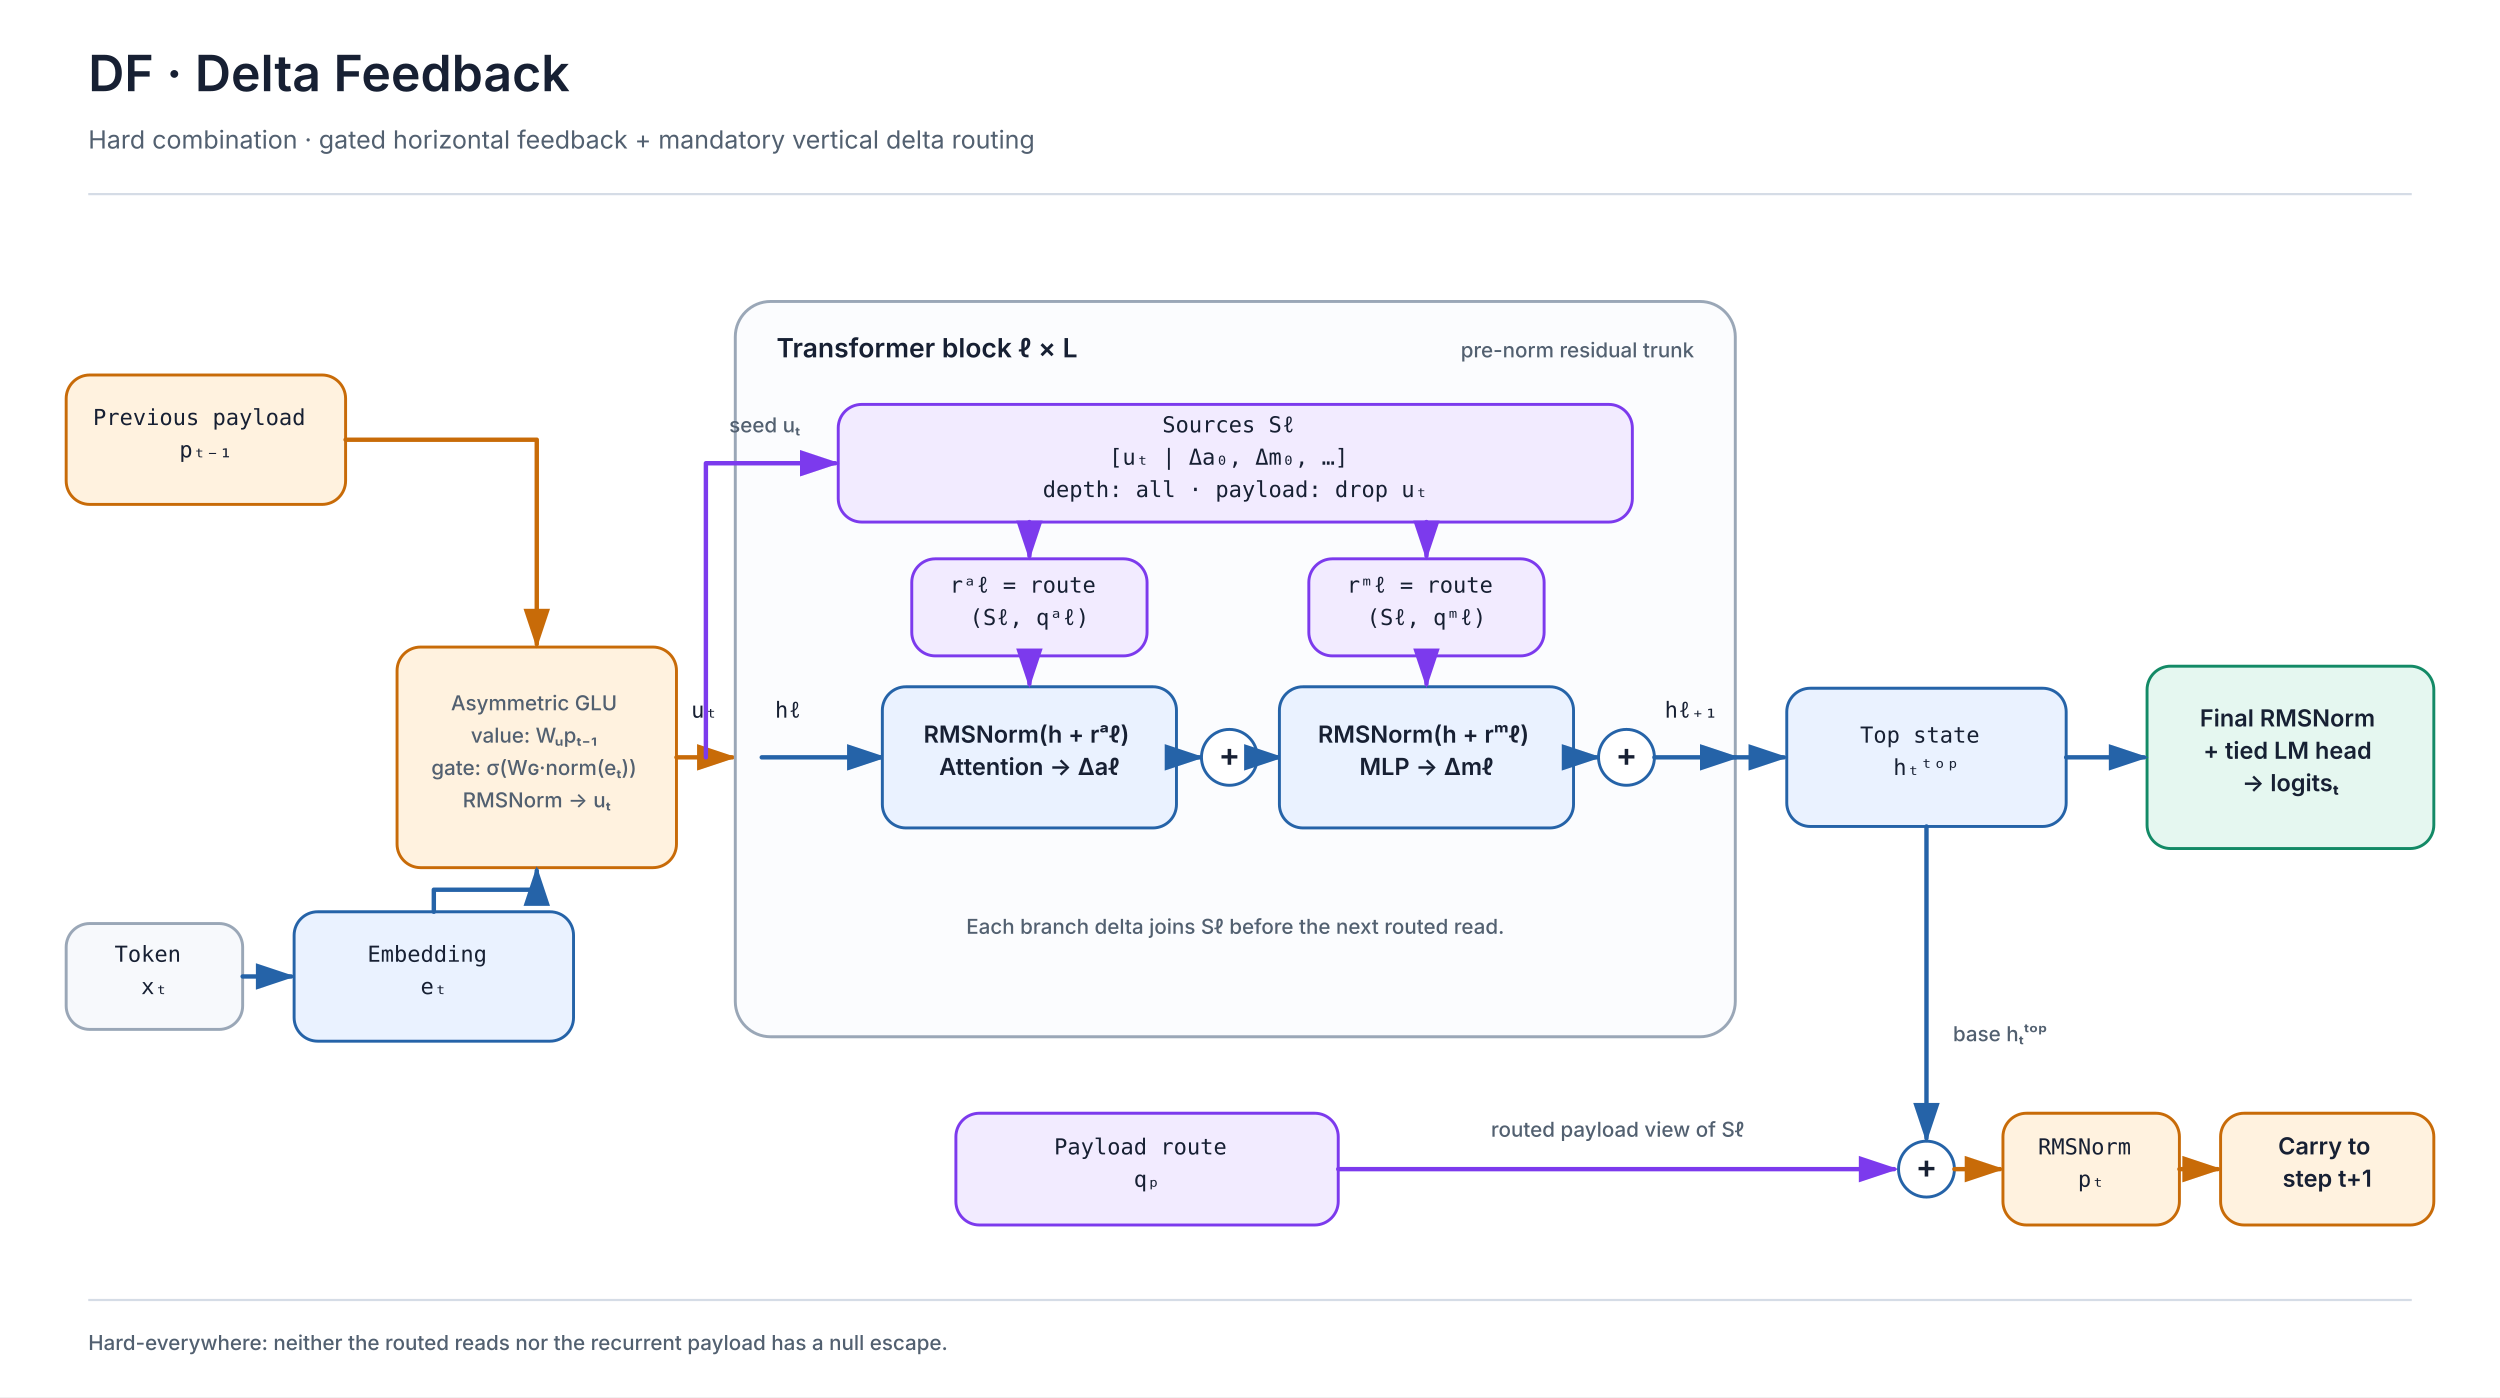
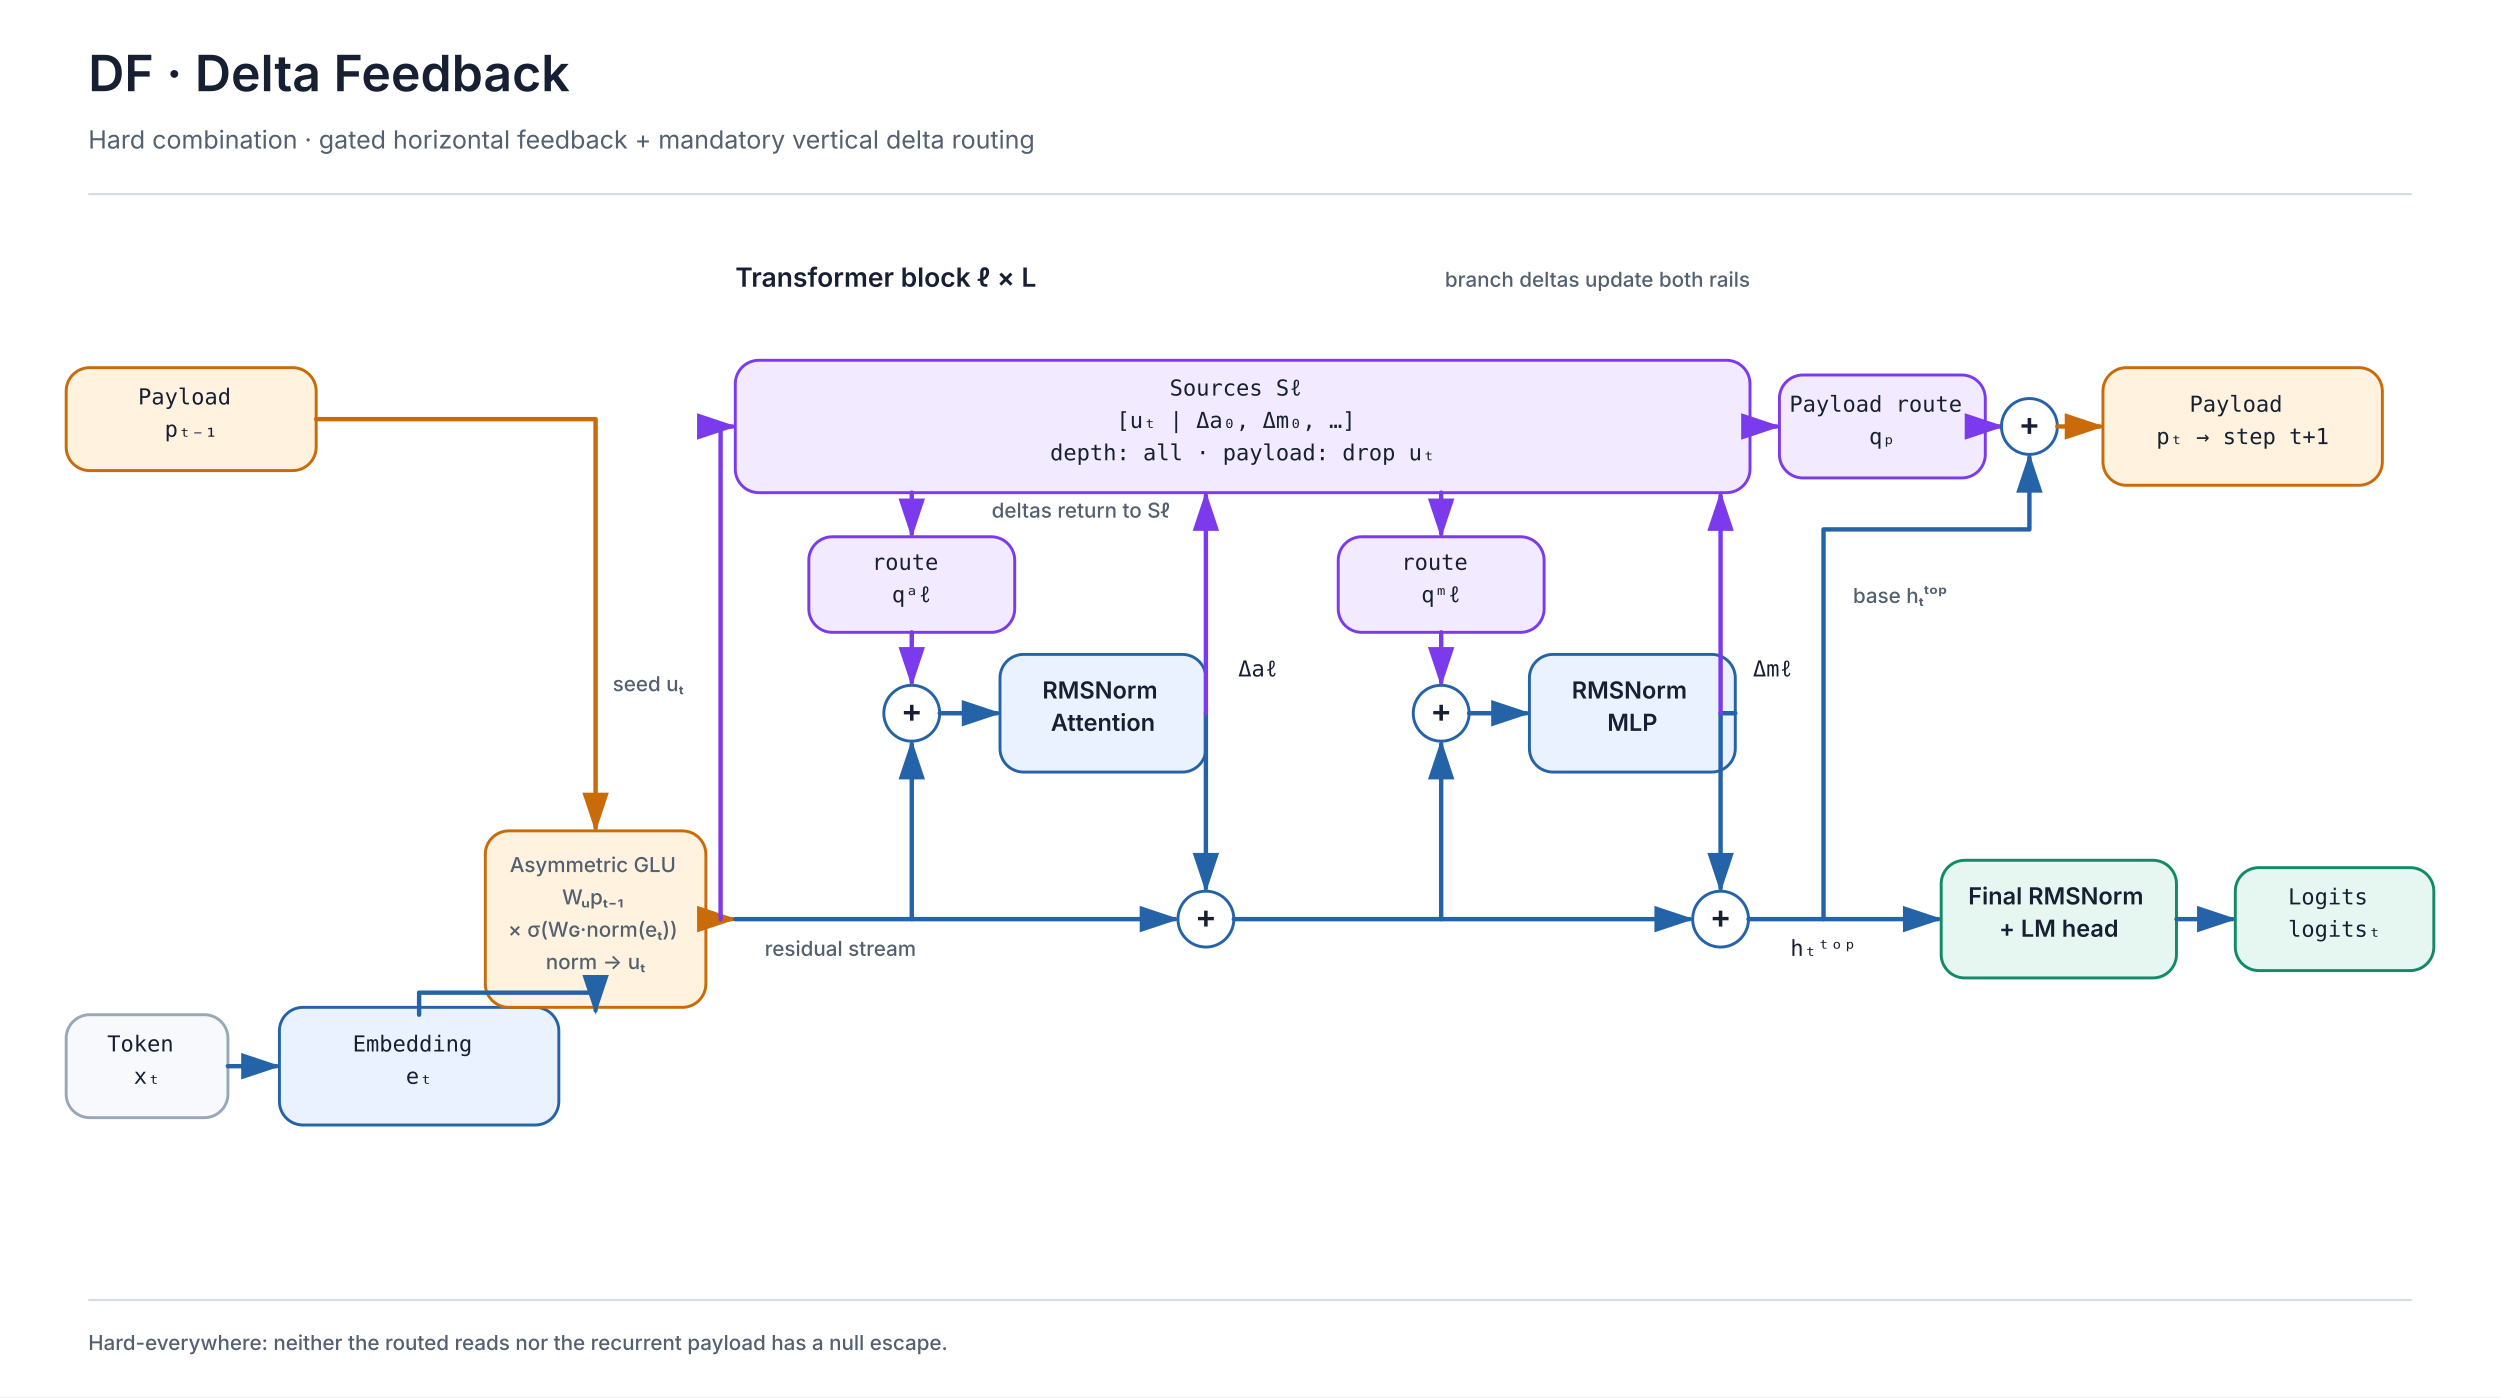
<svg xmlns="http://www.w3.org/2000/svg" width="1700" height="950" viewBox="0 0 1700 950" role="img" aria-labelledby="df-·-delta-feedback-title df-·-delta-feedback-desc">
  <defs>
    <marker id="arrow-blue" markerWidth="10" markerHeight="10" refX="8" refY="3" orient="auto" markerUnits="strokeWidth">
      <path d="M0,0 L0,6 L9,3 z" fill="#2563a8" />
    </marker>
    <marker id="arrow-purple" markerWidth="10" markerHeight="10" refX="8" refY="3" orient="auto" markerUnits="strokeWidth">
      <path d="M0,0 L0,6 L9,3 z" fill="#7c3aed" />
    </marker>
    <marker id="arrow-orange" markerWidth="10" markerHeight="10" refX="8" refY="3" orient="auto" markerUnits="strokeWidth">
      <path d="M0,0 L0,6 L9,3 z" fill="#c86b08" />
    </marker>
    <marker id="arrow-gray" markerWidth="10" markerHeight="10" refX="8" refY="3" orient="auto" markerUnits="strokeWidth">
      <path d="M0,0 L0,6 L9,3 z" fill="#64748b" />
    </marker>
    <style>
    .canvas { fill: #ffffff; }
    .title { font: 600 34px -apple-system, BlinkMacSystemFont, "Segoe UI", sans-serif; fill: #172033; }
    .subtitle { font: 400 17px -apple-system, BlinkMacSystemFont, "Segoe UI", sans-serif; fill: #526070; }
    .section { font: 600 18px -apple-system, BlinkMacSystemFont, "Segoe UI", sans-serif; fill: #172033; }
    .label { font: 600 16px -apple-system, BlinkMacSystemFont, "Segoe UI", sans-serif; fill: #172033; }
    .small { font: 500 14px -apple-system, BlinkMacSystemFont, "Segoe UI", sans-serif; fill: #526070; }
    .formula { font: 500 15px ui-monospace, SFMono-Regular, Menlo, monospace; fill: #172033; }
    .sum-label { font: 600 22px -apple-system, BlinkMacSystemFont, "Segoe UI", sans-serif; fill: #172033; }
    .node { stroke-width: 2; }
    .neutral { fill: #f7f9fc; stroke: #9aa7b7; }
    .blue-node { fill: #eaf2ff; stroke: #2563a8; }
    .purple-node { fill: #f2ebff; stroke: #7c3aed; }
    .orange-node { fill: #fff2df; stroke: #c86b08; }
    .green-node { fill: #e5f7f0; stroke: #138a66; }
    .gray-node { fill: #eef2f6; stroke: #64748b; }
    .stack { fill: #fbfcfe; stroke: #9aa7b7; stroke-width: 2; }
    .sum { fill: #ffffff; stroke: #2563a8; stroke-width: 2; }
    .edge { fill: none; stroke-width: 3; stroke-linecap: round; stroke-linejoin: round; }
    .blue { stroke: #2563a8; }
    .purple { stroke: #7c3aed; }
    .orange { stroke: #c86b08; }
    .gray { stroke: #64748b; }
    .divider { stroke: #d5dce6; stroke-width: 1.5; }
  </style>
  </defs>
  <rect class="canvas" width="1700" height="950" />
  <text class="title" x="60" y="62.0" text-anchor="start">
    <tspan x="60" y="62.0">DF · Delta Feedback</tspan>
  </text>
  <text class="subtitle" x="60" y="101.0" text-anchor="start">
    <tspan x="60" y="101.0">Hard combination · gated horizontal feedback + mandatory vertical delta routing</tspan>
  </text>
  <line class="divider" x1="60" y1="132" x2="1640" y2="132" />
-   <rect class="node orange-node" x="45" y="255" width="190" height="88" rx="16" />
-   <text class="formula" x="140.0" y="289.0" text-anchor="middle">
-     <tspan x="140.0" y="289.0">Previous payload</tspan>
-     <tspan x="140.0" y="311.0">pₜ₋₁</tspan>
+   <rect class="node orange-node" x="45" y="250" width="170" height="70" rx="16" />
+   <text class="formula" x="130.0" y="275.0" text-anchor="middle">
+     <tspan x="130.0" y="275.0">Payload</tspan>
+     <tspan x="130.0" y="297.0">pₜ₋₁</tspan>
  </text>
-   <rect class="node neutral" x="45" y="628" width="120" height="72" rx="16" />
-   <text class="formula" x="105.0" y="654.0" text-anchor="middle">
-     <tspan x="105.0" y="654.0">Token</tspan>
-     <tspan x="105.0" y="676.0">xₜ</tspan>
+   <rect class="node neutral" x="45" y="690" width="110" height="70" rx="16" />
+   <text class="formula" x="100.0" y="715.0" text-anchor="middle">
+     <tspan x="100.0" y="715.0">Token</tspan>
+     <tspan x="100.0" y="737.0">xₜ</tspan>
  </text>
-   <line class="edge blue" x1="165" y1="664" x2="198" y2="664" marker-end="url(#arrow-blue)" />
-   <rect class="node blue-node" x="200" y="620" width="190" height="88" rx="16" />
-   <text class="formula" x="295.0" y="654.0" text-anchor="middle">
-     <tspan x="295.0" y="654.0">Embedding</tspan>
-     <tspan x="295.0" y="676.0">eₜ</tspan>
+   <line class="edge blue" x1="155" y1="725" x2="188" y2="725" marker-end="url(#arrow-blue)" />
+   <rect class="node blue-node" x="190" y="685" width="190" height="80" rx="16" />
+   <text class="formula" x="285.0" y="715.0" text-anchor="middle">
+     <tspan x="285.0" y="715.0">Embedding</tspan>
+     <tspan x="285.0" y="737.0">eₜ</tspan>
  </text>
-   <rect class="node orange-node" x="270" y="440" width="190" height="150" rx="16" />
-   <text class="small" x="365.0" y="483.0" text-anchor="middle">
-     <tspan x="365.0" y="483.0">Asymmetric GLU</tspan>
-     <tspan x="365.0" y="505.0">value: Wᵤpₜ₋₁</tspan>
-     <tspan x="365.0" y="527.0">gate: σ(Wɢ·norm(eₜ))</tspan>
-     <tspan x="365.0" y="549.0">RMSNorm → uₜ</tspan>
+   <rect class="node orange-node" x="330" y="565" width="150" height="120" rx="16" />
+   <text class="small" x="405.0" y="593.0" text-anchor="middle">
+     <tspan x="405.0" y="593.0">Asymmetric GLU</tspan>
+     <tspan x="405.0" y="615.0">Wᵤpₜ₋₁</tspan>
+     <tspan x="405.0" y="637.0">× σ(Wɢ·norm(eₜ))</tspan>
+     <tspan x="405.0" y="659.0">norm → uₜ</tspan>
  </text>
-   <path class="edge orange" d="M 235 299 L 365 299 L 365 438" marker-end="url(#arrow-orange)" />
-   <path class="edge blue" d="M 295 620 L 295 605 L 365 605 L 365 592" marker-end="url(#arrow-blue)" />
-   <line class="edge orange" x1="460" y1="515" x2="498" y2="515" marker-end="url(#arrow-orange)" />
-   <text class="formula" x="479" y="488.0" text-anchor="middle">
-     <tspan x="479" y="488.0">uₜ</tspan>
+   <path class="edge orange" d="M 215 285 L 405 285 L 405 563" marker-end="url(#arrow-orange)" />
+   <path class="edge blue" d="M 285 690 L 285 675 L 405 675 L 405 687" marker-end="url(#arrow-blue)" />
+   <line class="edge orange" x1="480" y1="625" x2="498" y2="625" marker-end="url(#arrow-orange)" />
+   <path class="edge purple" d="M 490 625 L 490 290 L 498 290" marker-end="url(#arrow-purple)" />
+   <text class="small" x="465" y="470.0" text-anchor="end">
+     <tspan x="465" y="470.0">seed uₜ</tspan>
  </text>
-   <rect class="stack" x="500" y="205" width="680" height="500" rx="24" />
-   <text class="section" x="528" y="243.0" text-anchor="start">
-     <tspan x="528" y="243.0">Transformer block ℓ   × L</tspan>
+   <text class="section" x="500" y="195.0" text-anchor="start">
+     <tspan x="500" y="195.0">Transformer block ℓ   × L</tspan>
  </text>
-   <text class="small" x="1152" y="243.0" text-anchor="end">
-     <tspan x="1152" y="243.0">pre-norm residual trunk</tspan>
+   <text class="small" x="1190" y="195.0" text-anchor="end">
+     <tspan x="1190" y="195.0">branch deltas update both rails</tspan>
  </text>
-   <text class="formula" x="536" y="488.0" text-anchor="middle">
-     <tspan x="536" y="488.0">hℓ</tspan>
+   <rect class="node purple-node" x="500" y="245" width="690" height="90" rx="16" />
+   <text class="formula" x="845.0" y="269.0" text-anchor="middle">
+     <tspan x="845.0" y="269.0">Sources Sℓ</tspan>
+     <tspan x="845.0" y="291.0">[uₜ  |  Δa₀, Δm₀, …]</tspan>
+     <tspan x="845.0" y="313.0">depth: all  ·  payload: drop uₜ</tspan>
  </text>
-   <line class="edge blue" x1="518" y1="515" x2="600" y2="515" marker-end="url(#arrow-blue)" />
-   <rect class="node blue-node" x="600" y="467" width="200" height="96" rx="16" />
-   <text class="label" x="700.0" y="505.0" text-anchor="middle">
-     <tspan x="700.0" y="505.0">RMSNorm(h + rᵃℓ)</tspan>
-     <tspan x="700.0" y="527.0">Attention → Δaℓ</tspan>
+   <rect class="node purple-node" x="550" y="365" width="140" height="65" rx="16" />
+   <text class="formula" x="620.0" y="387.5" text-anchor="middle">
+     <tspan x="620.0" y="387.5">route</tspan>
+     <tspan x="620.0" y="409.5">qᵃℓ</tspan>
  </text>
-   <line class="edge blue" x1="800" y1="515" x2="816" y2="515" marker-end="url(#arrow-blue)" />
-   <circle class="sum" cx="836" cy="515" r="19" />
-   <text class="sum-label" x="836" y="521.0" text-anchor="middle">
-     <tspan x="836" y="521.0">+</tspan>
+   <rect class="node purple-node" x="910" y="365" width="140" height="65" rx="16" />
+   <text class="formula" x="980.0" y="387.5" text-anchor="middle">
+     <tspan x="980.0" y="387.5">route</tspan>
+     <tspan x="980.0" y="409.5">qᵐℓ</tspan>
  </text>
-   <line class="edge blue" x1="855" y1="515" x2="870" y2="515" marker-end="url(#arrow-blue)" />
-   <rect class="node blue-node" x="870" y="467" width="200" height="96" rx="16" />
-   <text class="label" x="970.0" y="505.0" text-anchor="middle">
-     <tspan x="970.0" y="505.0">RMSNorm(h + rᵐℓ)</tspan>
-     <tspan x="970.0" y="527.0">MLP → Δmℓ</tspan>
+   <line class="edge purple" x1="620" y1="335" x2="620" y2="363" marker-end="url(#arrow-purple)" />
+   <line class="edge purple" x1="980" y1="335" x2="980" y2="363" marker-end="url(#arrow-purple)" />
+   <circle class="sum" cx="620" cy="485" r="19" />
+   <text class="sum-label" x="620" y="491.0" text-anchor="middle">
+     <tspan x="620" y="491.0">+</tspan>
  </text>
-   <line class="edge blue" x1="1070" y1="515" x2="1086" y2="515" marker-end="url(#arrow-blue)" />
-   <circle class="sum" cx="1106" cy="515" r="19" />
-   <text class="sum-label" x="1106" y="521.0" text-anchor="middle">
-     <tspan x="1106" y="521.0">+</tspan>
+   <circle class="sum" cx="980" cy="485" r="19" />
+   <text class="sum-label" x="980" y="491.0" text-anchor="middle">
+     <tspan x="980" y="491.0">+</tspan>
  </text>
-   <line class="edge blue" x1="1125" y1="515" x2="1180" y2="515" marker-end="url(#arrow-blue)" />
-   <text class="formula" x="1150" y="488.0" text-anchor="middle">
-     <tspan x="1150" y="488.0">hℓ₊₁</tspan>
+   <line class="edge purple" x1="620" y1="430" x2="620" y2="464" marker-end="url(#arrow-purple)" />
+   <line class="edge purple" x1="980" y1="430" x2="980" y2="464" marker-end="url(#arrow-purple)" />
+   <path class="edge blue" d="M 620 625 L 620 506" marker-end="url(#arrow-blue)" />
+   <path class="edge blue" d="M 980 625 L 980 506" marker-end="url(#arrow-blue)" />
+   <line class="edge blue" x1="639" y1="485" x2="678" y2="485" marker-end="url(#arrow-blue)" />
+   <line class="edge blue" x1="999" y1="485" x2="1038" y2="485" marker-end="url(#arrow-blue)" />
+   <rect class="node blue-node" x="680" y="445" width="140" height="80" rx="16" />
+   <text class="label" x="750.0" y="475.0" text-anchor="middle">
+     <tspan x="750.0" y="475.0">RMSNorm</tspan>
+     <tspan x="750.0" y="497.0">Attention</tspan>
  </text>
-   <rect class="node purple-node" x="570" y="275" width="540" height="80" rx="16" />
-   <text class="formula" x="840.0" y="294.0" text-anchor="middle">
-     <tspan x="840.0" y="294.0">Sources Sℓ</tspan>
-     <tspan x="840.0" y="316.0">[uₜ  |  Δa₀, Δm₀, …]</tspan>
-     <tspan x="840.0" y="338.0">depth: all  ·  payload: drop uₜ</tspan>
+   <rect class="node blue-node" x="1040" y="445" width="140" height="80" rx="16" />
+   <text class="label" x="1110.0" y="475.0" text-anchor="middle">
+     <tspan x="1110.0" y="475.0">RMSNorm</tspan>
+     <tspan x="1110.0" y="497.0">MLP</tspan>
  </text>
-   <rect class="node purple-node" x="620" y="380" width="160" height="66" rx="16" />
-   <text class="formula" x="700.0" y="403.0" text-anchor="middle">
-     <tspan x="700.0" y="403.0">rᵃℓ = route</tspan>
-     <tspan x="700.0" y="425.0">(Sℓ, qᵃℓ)</tspan>
+   <line class="edge blue" x1="500" y1="625" x2="799" y2="625" marker-end="url(#arrow-blue)" />
+   <circle class="sum" cx="820" cy="625" r="19" />
+   <text class="sum-label" x="820" y="631.0" text-anchor="middle">
+     <tspan x="820" y="631.0">+</tspan>
  </text>
-   <rect class="node purple-node" x="890" y="380" width="160" height="66" rx="16" />
-   <text class="formula" x="970.0" y="403.0" text-anchor="middle">
-     <tspan x="970.0" y="403.0">rᵐℓ = route</tspan>
-     <tspan x="970.0" y="425.0">(Sℓ, qᵐℓ)</tspan>
+   <line class="edge blue" x1="839" y1="625" x2="1149" y2="625" marker-end="url(#arrow-blue)" />
+   <circle class="sum" cx="1170" cy="625" r="19" />
+   <text class="sum-label" x="1170" y="631.0" text-anchor="middle">
+     <tspan x="1170" y="631.0">+</tspan>
  </text>
-   <line class="edge purple" x1="700" y1="355" x2="700" y2="378" marker-end="url(#arrow-purple)" />
-   <line class="edge purple" x1="970" y1="355" x2="970" y2="378" marker-end="url(#arrow-purple)" />
-   <line class="edge purple" x1="700" y1="446" x2="700" y2="465" marker-end="url(#arrow-purple)" />
-   <line class="edge purple" x1="970" y1="446" x2="970" y2="465" marker-end="url(#arrow-purple)" />
-   <text class="small" x="840.0" y="635.0" text-anchor="middle">
-     <tspan x="840.0" y="635.0">Each branch delta joins Sℓ before the next routed read.</tspan>
+   <path class="edge blue" d="M 820 485 L 820 485 L 820 604" marker-end="url(#arrow-blue)" />
+   <path class="edge blue" d="M 1180 485 L 1170 485 L 1170 604" marker-end="url(#arrow-blue)" />
+   <text class="formula" x="842" y="460.0" text-anchor="start">
+     <tspan x="842" y="460.0">Δaℓ</tspan>
  </text>
-   <path class="edge purple" d="M 480 515 L 480 315 L 568 315" marker-end="url(#arrow-purple)" />
-   <text class="small" x="520" y="294.0" text-anchor="middle">
-     <tspan x="520" y="294.0">seed uₜ</tspan>
+   <text class="formula" x="1192" y="460.0" text-anchor="start">
+     <tspan x="1192" y="460.0">Δmℓ</tspan>
  </text>
-   <rect class="node blue-node" x="1215" y="468" width="190" height="94" rx="16" />
-   <text class="formula" x="1310.0" y="505.0" text-anchor="middle">
-     <tspan x="1310.0" y="505.0">Top state</tspan>
-     <tspan x="1310.0" y="527.0">hₜᵗᵒᵖ</tspan>
+   <path class="edge purple" d="M 820 485 L 820 337" marker-end="url(#arrow-purple)" />
+   <path class="edge purple" d="M 1170 485 L 1170 337" marker-end="url(#arrow-purple)" />
+   <text class="small" x="735" y="352.0" text-anchor="middle">
+     <tspan x="735" y="352.0">deltas return to Sℓ</tspan>
  </text>
-   <line class="edge blue" x1="1180" y1="515" x2="1213" y2="515" marker-end="url(#arrow-blue)" />
-   <rect class="node green-node" x="1460" y="453" width="195" height="124" rx="16" />
-   <text class="label" x="1557.5" y="494.0" text-anchor="middle">
-     <tspan x="1557.5" y="494.0">Final RMSNorm</tspan>
-     <tspan x="1557.5" y="516.0">+ tied LM head</tspan>
-     <tspan x="1557.5" y="538.0">→ logitsₜ</tspan>
+   <text class="small" x="520" y="650.0" text-anchor="start">
+     <tspan x="520" y="650.0">residual stream</tspan>
  </text>
-   <line class="edge blue" x1="1405" y1="515" x2="1458" y2="515" marker-end="url(#arrow-blue)" />
-   <rect class="node purple-node" x="650" y="757" width="260" height="76" rx="16" />
-   <text class="formula" x="780.0" y="785.0" text-anchor="middle">
-     <tspan x="780.0" y="785.0">Payload route</tspan>
-     <tspan x="780.0" y="807.0">qₚ</tspan>
+   <line class="edge blue" x1="1189" y1="625" x2="1318" y2="625" marker-end="url(#arrow-blue)" />
+   <text class="formula" x="1240" y="650.0" text-anchor="middle">
+     <tspan x="1240" y="650.0">hₜᵗᵒᵖ</tspan>
  </text>
-   <line class="edge purple" x1="910" y1="795" x2="1288" y2="795" marker-end="url(#arrow-purple)" />
-   <text class="small" x="1100" y="773.0" text-anchor="middle">
-     <tspan x="1100" y="773.0">routed payload view of Sℓ</tspan>
+   <rect class="node green-node" x="1320" y="585" width="160" height="80" rx="16" />
+   <text class="label" x="1400.0" y="615.0" text-anchor="middle">
+     <tspan x="1400.0" y="615.0">Final RMSNorm</tspan>
+     <tspan x="1400.0" y="637.0">+ LM head</tspan>
  </text>
-   <circle class="sum" cx="1310" cy="795" r="19" />
-   <text class="sum-label" x="1310" y="801.0" text-anchor="middle">
-     <tspan x="1310" y="801.0">+</tspan>
+   <line class="edge blue" x1="1480" y1="625" x2="1518" y2="625" marker-end="url(#arrow-blue)" />
+   <rect class="node green-node" x="1520" y="590" width="135" height="70" rx="16" />
+   <text class="formula" x="1587.5" y="615.0" text-anchor="middle">
+     <tspan x="1587.5" y="615.0">Logits</tspan>
+     <tspan x="1587.5" y="637.0">logitsₜ</tspan>
  </text>
-   <path class="edge blue" d="M 1310 562 L 1310 774" marker-end="url(#arrow-blue)" />
-   <text class="small" x="1328" y="708.0" text-anchor="start">
-     <tspan x="1328" y="708.0">base hₜᵗᵒᵖ</tspan>
+   <path class="edge blue" d="M 1240 625 L 1240 360 L 1380 360 L 1380 311" marker-end="url(#arrow-blue)" />
+   <text class="small" x="1260" y="410.0" text-anchor="start">
+     <tspan x="1260" y="410.0">base hₜᵗᵒᵖ</tspan>
  </text>
-   <line class="edge orange" x1="1329" y1="795" x2="1360" y2="795" marker-end="url(#arrow-orange)" />
-   <rect class="node orange-node" x="1362" y="757" width="120" height="76" rx="16" />
-   <text class="formula" x="1422.0" y="785.0" text-anchor="middle">
-     <tspan x="1422.0" y="785.0">RMSNorm</tspan>
-     <tspan x="1422.0" y="807.0">pₜ</tspan>
+   <line class="edge purple" x1="1190" y1="290" x2="1208" y2="290" marker-end="url(#arrow-purple)" />
+   <rect class="node purple-node" x="1210" y="255" width="140" height="70" rx="16" />
+   <text class="formula" x="1280.0" y="280.0" text-anchor="middle">
+     <tspan x="1280.0" y="280.0">Payload route</tspan>
+     <tspan x="1280.0" y="302.0">qₚ</tspan>
  </text>
-   <line class="edge orange" x1="1482" y1="795" x2="1508" y2="795" marker-end="url(#arrow-orange)" />
-   <rect class="node orange-node" x="1510" y="757" width="145" height="76" rx="16" />
-   <text class="label" x="1582.5" y="785.0" text-anchor="middle">
-     <tspan x="1582.5" y="785.0">Carry to</tspan>
-     <tspan x="1582.5" y="807.0">step t+1</tspan>
+   <line class="edge purple" x1="1350" y1="290" x2="1360" y2="290" marker-end="url(#arrow-purple)" />
+   <circle class="sum" cx="1380" cy="290" r="19" />
+   <text class="sum-label" x="1380" y="296.0" text-anchor="middle">
+     <tspan x="1380" y="296.0">+</tspan>
+   </text>
+   <line class="edge orange" x1="1399" y1="290" x2="1428" y2="290" marker-end="url(#arrow-orange)" />
+   <rect class="node orange-node" x="1430" y="250" width="190" height="80" rx="16" />
+   <text class="formula" x="1525.0" y="280.0" text-anchor="middle">
+     <tspan x="1525.0" y="280.0">Payload</tspan>
+     <tspan x="1525.0" y="302.0">pₜ → step t+1</tspan>
  </text>
  <line class="divider" x1="60" y1="884" x2="1640" y2="884" />
  <text class="small" x="60" y="918.0" text-anchor="start">
    <tspan x="60" y="918.0">Hard-everywhere: neither the routed reads nor the recurrent payload has a null escape.</tspan>
  </text>
</svg>
